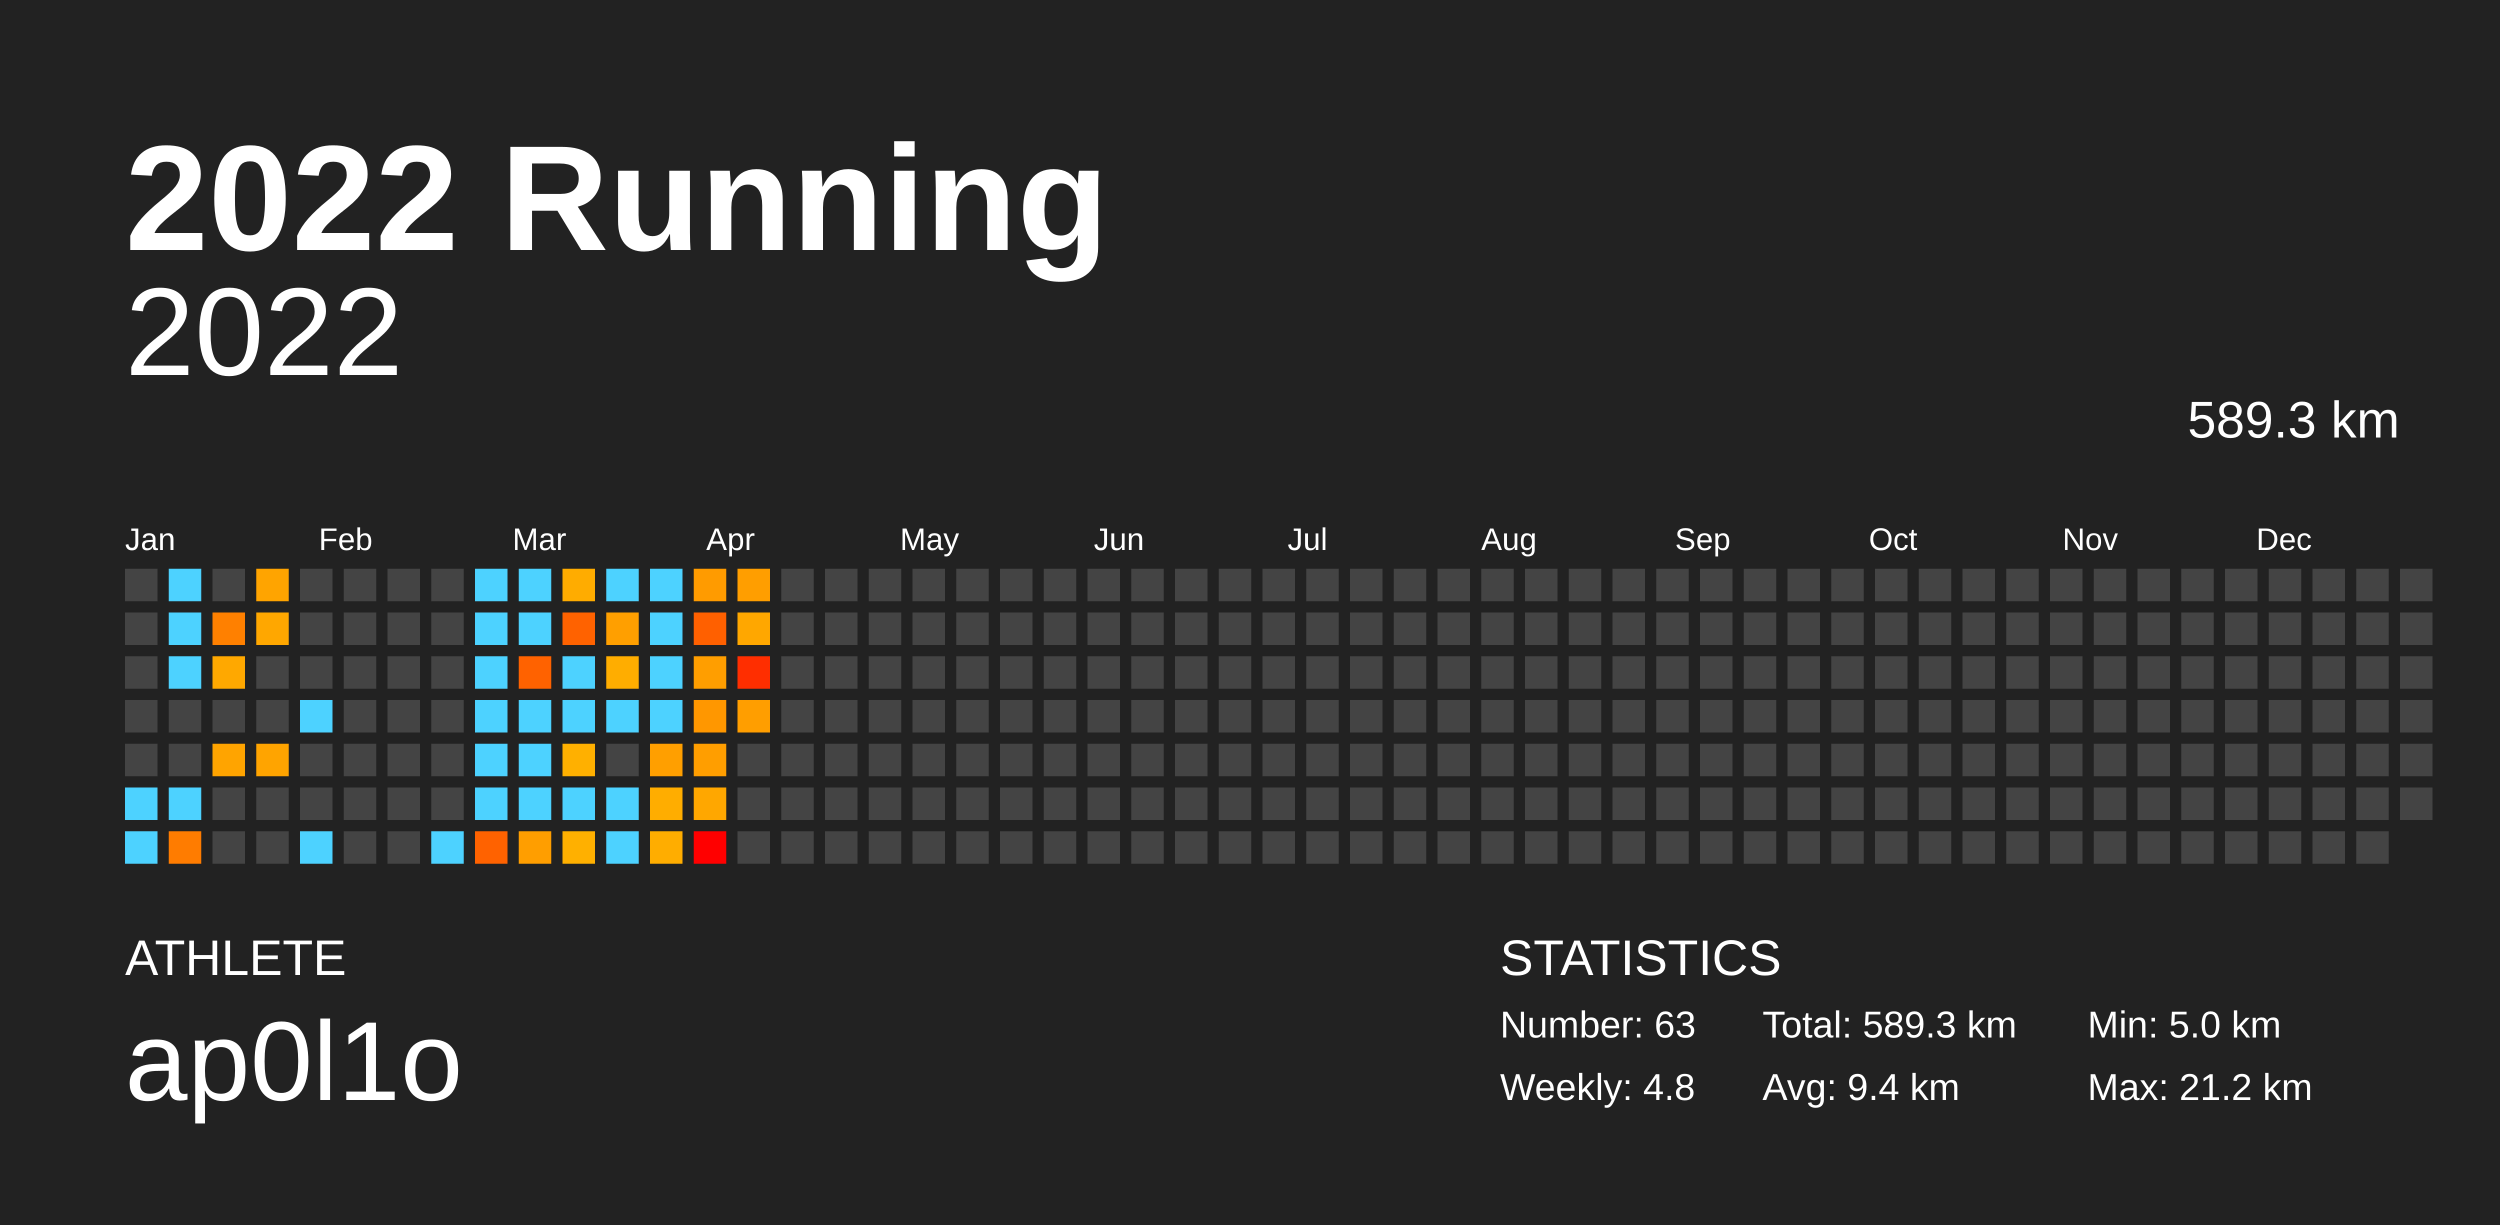
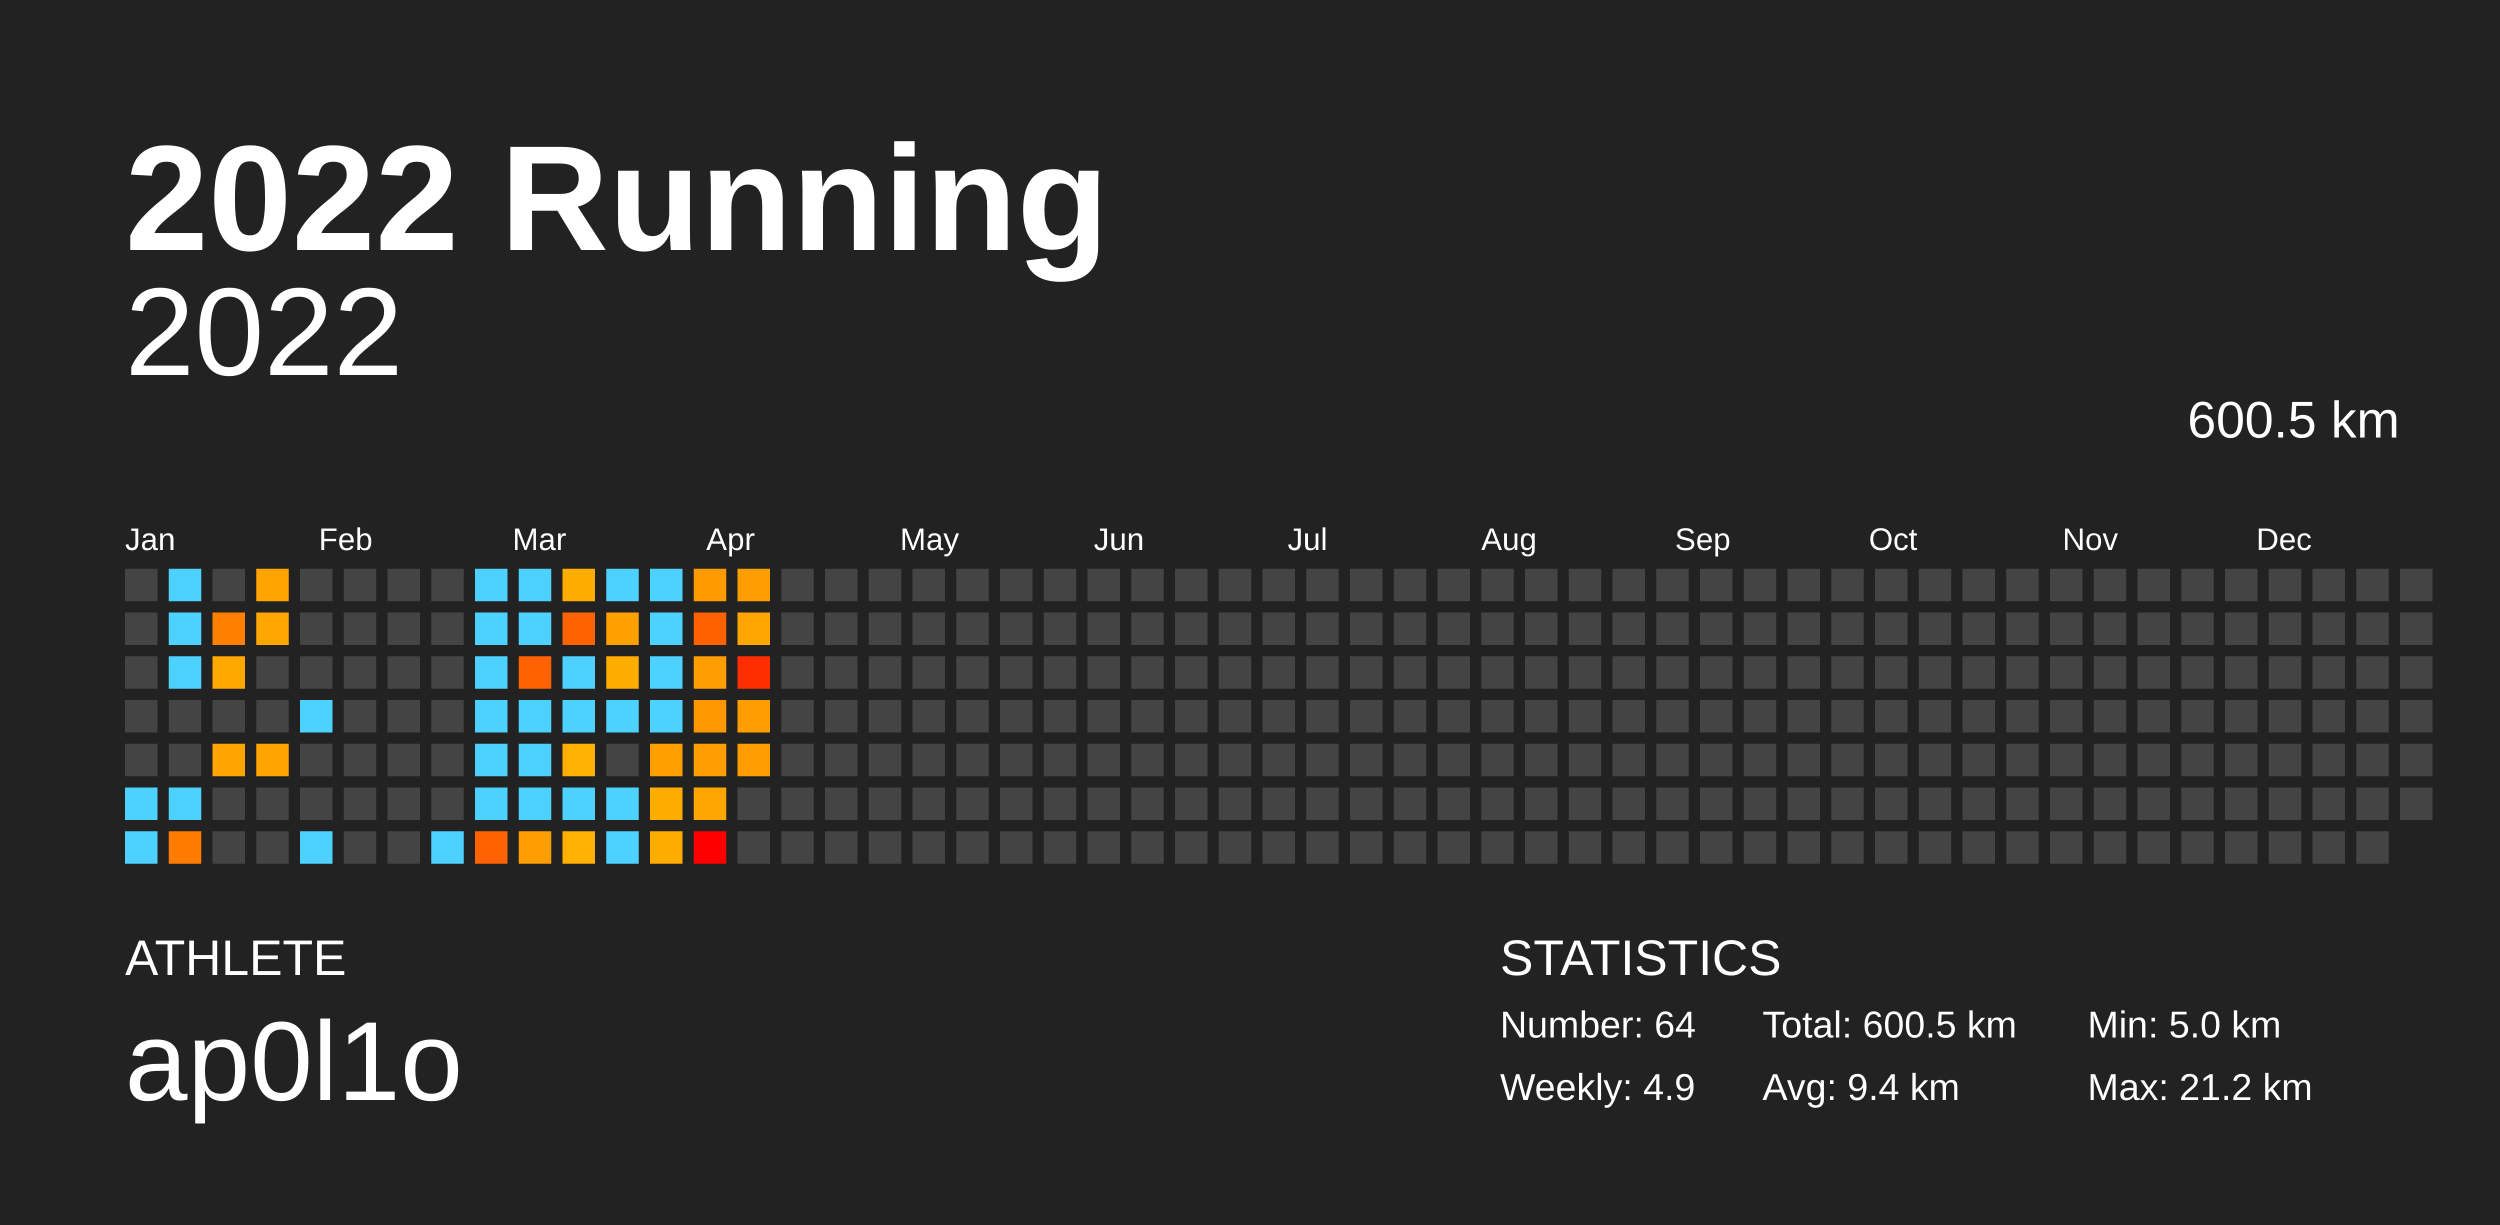
<svg xmlns="http://www.w3.org/2000/svg" baseProfile="full" height="98mm" version="1.1" viewBox="0,0,200,98" width="200mm">
  <defs />
  <rect fill="#222222" height="98" width="200" x="0" y="0" />
  <text fill="#FFFFFF" style="font-size:12px; font-family:Arial; font-weight:bold;" x="10" y="20">2022 Running</text>
  <text fill="#FFFFFF" style="font-size:4px; font-family:Arial" x="10" y="78">ATHLETE</text>
  <text fill="#FFFFFF" style="font-size:9px; font-family:Arial" x="10" y="88">ap0l1o</text>
  <text fill="#FFFFFF" style="font-size:4px; font-family:Arial" x="120" y="78">STATISTICS</text>
-   <text fill="#FFFFFF" style="font-size:3px; font-family:Arial" x="120" y="83">Number: 63</text>
-   <text fill="#FFFFFF" style="font-size:3px; font-family:Arial" x="120" y="88">Weekly: 4.8</text>
-   <text fill="#FFFFFF" style="font-size:3px; font-family:Arial" x="141" y="83">Total: 589.3 km</text>
+   <text fill="#FFFFFF" style="font-size:3px; font-family:Arial" x="120" y="83">Number: 64</text>
+   <text fill="#FFFFFF" style="font-size:3px; font-family:Arial" x="120" y="88">Weekly: 4.9</text>
+   <text fill="#FFFFFF" style="font-size:3px; font-family:Arial" x="141" y="83">Total: 600.5 km</text>
  <text fill="#FFFFFF" style="font-size:3px; font-family:Arial" x="141" y="88">Avg: 9.4 km</text>
  <text fill="#FFFFFF" style="font-size:3px; font-family:Arial" x="167" y="83">Min: 5.0 km</text>
  <text fill="#FFFFFF" style="font-size:3px; font-family:Arial" x="167" y="88">Max: 21.2 km</text>
  <text alignment-baseline="hanging" fill="#FFFFFF" style="font-size:10.0px; font-family:Arial;" x="10" y="30">2022</text>
-   <text alignment-baseline="hanging" fill="#FFFFFF" style="font-size:4.125px; font-family:Arial;" x="175" y="35">589.3 km</text>
+   <text alignment-baseline="hanging" fill="#FFFFFF" style="font-size:4.125px; font-family:Arial;" x="175" y="35">600.5 km</text>
  <text fill="#FFFFFF" style="font-size:2.5px; font-family:Arial" x="10.0" y="44">Jan</text>
  <text fill="#FFFFFF" style="font-size:2.5px; font-family:Arial" x="25.5" y="44">Feb</text>
  <text fill="#FFFFFF" style="font-size:2.5px; font-family:Arial" x="41.0" y="44">Mar</text>
  <text fill="#FFFFFF" style="font-size:2.5px; font-family:Arial" x="56.5" y="44">Apr</text>
  <text fill="#FFFFFF" style="font-size:2.5px; font-family:Arial" x="72.0" y="44">May</text>
  <text fill="#FFFFFF" style="font-size:2.5px; font-family:Arial" x="87.5" y="44">Jun</text>
  <text fill="#FFFFFF" style="font-size:2.5px; font-family:Arial" x="103.0" y="44">Jul</text>
  <text fill="#FFFFFF" style="font-size:2.5px; font-family:Arial" x="118.5" y="44">Aug</text>
  <text fill="#FFFFFF" style="font-size:2.5px; font-family:Arial" x="134.0" y="44">Sep</text>
  <text fill="#FFFFFF" style="font-size:2.5px; font-family:Arial" x="149.5" y="44">Oct</text>
  <text fill="#FFFFFF" style="font-size:2.5px; font-family:Arial" x="165.0" y="44">Nov</text>
  <text fill="#FFFFFF" style="font-size:2.5px; font-family:Arial" x="180.5" y="44">Dec</text>
  <rect fill="#444444" height="2.6" width="2.6" x="10.0" y="45.5" />
  <rect fill="#444444" height="2.6" width="2.6" x="10.0" y="49.0" />
  <rect fill="#444444" height="2.6" width="2.6" x="10.0" y="52.5" />
  <rect fill="#444444" height="2.6" width="2.6" x="10.0" y="56.0" />
  <rect fill="#444444" height="2.6" width="2.6" x="10.0" y="59.5" />
  <rect fill="#4dd2ff" height="2.6" width="2.6" x="10.0" y="63.0" />
  <rect fill="#4dd2ff" height="2.6" width="2.6" x="10.0" y="66.5" />
  <rect fill="#4dd2ff" height="2.6" width="2.6" x="13.5" y="45.5" />
  <rect fill="#4dd2ff" height="2.6" width="2.6" x="13.5" y="49.0" />
  <rect fill="#4dd2ff" height="2.6" width="2.6" x="13.5" y="52.5" />
  <rect fill="#444444" height="2.6" width="2.6" x="13.5" y="56.0" />
  <rect fill="#444444" height="2.6" width="2.6" x="13.5" y="59.5" />
  <rect fill="#4dd2ff" height="2.6" width="2.6" x="13.5" y="63.0" />
  <rect fill="#ff7c00" height="2.6" width="2.6" x="13.5" y="66.5" />
  <rect fill="#444444" height="2.6" width="2.6" x="17.0" y="45.5" />
  <rect fill="#ff8000" height="2.6" width="2.6" x="17.0" y="49.0" />
  <rect fill="#ffa800" height="2.6" width="2.6" x="17.0" y="52.5" />
  <rect fill="#444444" height="2.6" width="2.6" x="17.0" y="56.0" />
  <rect fill="#ffa400" height="2.6" width="2.6" x="17.0" y="59.5" />
  <rect fill="#444444" height="2.6" width="2.6" x="17.0" y="63.0" />
  <rect fill="#444444" height="2.6" width="2.6" x="17.0" y="66.5" />
  <rect fill="#ffa400" height="2.6" width="2.6" x="20.5" y="45.5" />
  <rect fill="#ffa700" height="2.6" width="2.6" x="20.5" y="49.0" />
  <rect fill="#444444" height="2.6" width="2.6" x="20.5" y="52.5" />
  <rect fill="#444444" height="2.6" width="2.6" x="20.5" y="56.0" />
  <rect fill="#ffa400" height="2.6" width="2.6" x="20.5" y="59.5" />
  <rect fill="#444444" height="2.6" width="2.6" x="20.5" y="63.0" />
  <rect fill="#444444" height="2.6" width="2.6" x="20.5" y="66.5" />
  <rect fill="#444444" height="2.6" width="2.6" x="24.0" y="45.5" />
  <rect fill="#444444" height="2.6" width="2.6" x="24.0" y="49.0" />
  <rect fill="#444444" height="2.6" width="2.6" x="24.0" y="52.5" />
  <rect fill="#4dd2ff" height="2.6" width="2.6" x="24.0" y="56.0" />
  <rect fill="#444444" height="2.6" width="2.6" x="24.0" y="59.5" />
  <rect fill="#444444" height="2.6" width="2.6" x="24.0" y="63.0" />
  <rect fill="#4dd2ff" height="2.6" width="2.6" x="24.0" y="66.5" />
  <rect fill="#444444" height="2.6" width="2.6" x="27.5" y="45.5" />
  <rect fill="#444444" height="2.6" width="2.6" x="27.5" y="49.0" />
  <rect fill="#444444" height="2.6" width="2.6" x="27.5" y="52.5" />
  <rect fill="#444444" height="2.6" width="2.6" x="27.5" y="56.0" />
  <rect fill="#444444" height="2.6" width="2.6" x="27.5" y="59.5" />
  <rect fill="#444444" height="2.6" width="2.6" x="27.5" y="63.0" />
  <rect fill="#444444" height="2.6" width="2.6" x="27.5" y="66.5" />
  <rect fill="#444444" height="2.6" width="2.6" x="31.0" y="45.5" />
  <rect fill="#444444" height="2.6" width="2.6" x="31.0" y="49.0" />
  <rect fill="#444444" height="2.6" width="2.6" x="31.0" y="52.5" />
  <rect fill="#444444" height="2.6" width="2.6" x="31.0" y="56.0" />
  <rect fill="#444444" height="2.6" width="2.6" x="31.0" y="59.5" />
  <rect fill="#444444" height="2.6" width="2.6" x="31.0" y="63.0" />
  <rect fill="#444444" height="2.6" width="2.6" x="31.0" y="66.5" />
  <rect fill="#444444" height="2.6" width="2.6" x="34.5" y="45.5" />
  <rect fill="#444444" height="2.6" width="2.6" x="34.5" y="49.0" />
  <rect fill="#444444" height="2.6" width="2.6" x="34.5" y="52.5" />
  <rect fill="#444444" height="2.6" width="2.6" x="34.5" y="56.0" />
  <rect fill="#444444" height="2.6" width="2.6" x="34.5" y="59.5" />
  <rect fill="#444444" height="2.6" width="2.6" x="34.5" y="63.0" />
  <rect fill="#4dd2ff" height="2.6" width="2.6" x="34.5" y="66.5" />
  <rect fill="#4dd2ff" height="2.6" width="2.6" x="38.0" y="45.5" />
  <rect fill="#4dd2ff" height="2.6" width="2.6" x="38.0" y="49.0" />
  <rect fill="#4dd2ff" height="2.6" width="2.6" x="38.0" y="52.5" />
  <rect fill="#4dd2ff" height="2.6" width="2.6" x="38.0" y="56.0" />
  <rect fill="#4dd2ff" height="2.6" width="2.6" x="38.0" y="59.5" />
  <rect fill="#4dd2ff" height="2.6" width="2.6" x="38.0" y="63.0" />
  <rect fill="#ff6200" height="2.6" width="2.6" x="38.0" y="66.5" />
  <rect fill="#4dd2ff" height="2.6" width="2.6" x="41.5" y="45.5" />
  <rect fill="#4dd2ff" height="2.6" width="2.6" x="41.5" y="49.0" />
  <rect fill="#ff6200" height="2.6" width="2.6" x="41.5" y="52.5" />
  <rect fill="#4dd2ff" height="2.6" width="2.6" x="41.5" y="56.0" />
  <rect fill="#4dd2ff" height="2.6" width="2.6" x="41.5" y="59.5" />
  <rect fill="#4dd2ff" height="2.6" width="2.6" x="41.5" y="63.0" />
  <rect fill="#ff9e00" height="2.6" width="2.6" x="41.5" y="66.5" />
  <rect fill="#ffac00" height="2.6" width="2.6" x="45.0" y="45.5" />
  <rect fill="#ff6200" height="2.6" width="2.6" x="45.0" y="49.0" />
  <rect fill="#4dd2ff" height="2.6" width="2.6" x="45.0" y="52.5" />
  <rect fill="#4dd2ff" height="2.6" width="2.6" x="45.0" y="56.0" />
  <rect fill="#ffb000" height="2.6" width="2.6" x="45.0" y="59.5" />
  <rect fill="#4dd2ff" height="2.6" width="2.6" x="45.0" y="63.0" />
  <rect fill="#ffb000" height="2.6" width="2.6" x="45.0" y="66.5" />
  <rect fill="#4dd2ff" height="2.6" width="2.6" x="48.5" y="45.5" />
  <rect fill="#ff9f00" height="2.6" width="2.6" x="48.5" y="49.0" />
  <rect fill="#ffad00" height="2.6" width="2.6" x="48.5" y="52.5" />
  <rect fill="#4dd2ff" height="2.6" width="2.6" x="48.5" y="56.0" />
  <rect fill="#444444" height="2.6" width="2.6" x="48.5" y="59.5" />
  <rect fill="#4dd2ff" height="2.6" width="2.6" x="48.5" y="63.0" />
  <rect fill="#4dd2ff" height="2.6" width="2.6" x="48.5" y="66.5" />
  <rect fill="#4dd2ff" height="2.6" width="2.6" x="52.0" y="45.5" />
  <rect fill="#4dd2ff" height="2.6" width="2.6" x="52.0" y="49.0" />
  <rect fill="#4dd2ff" height="2.6" width="2.6" x="52.0" y="52.5" />
  <rect fill="#4dd2ff" height="2.6" width="2.6" x="52.0" y="56.0" />
  <rect fill="#ff9f00" height="2.6" width="2.6" x="52.0" y="59.5" />
  <rect fill="#ffad00" height="2.6" width="2.6" x="52.0" y="63.0" />
  <rect fill="#ffad00" height="2.6" width="2.6" x="52.0" y="66.5" />
  <rect fill="#ff9b00" height="2.6" width="2.6" x="55.5" y="45.5" />
  <rect fill="#ff6000" height="2.6" width="2.6" x="55.5" y="49.0" />
  <rect fill="#ff9e00" height="2.6" width="2.6" x="55.5" y="52.5" />
  <rect fill="#ff9700" height="2.6" width="2.6" x="55.5" y="56.0" />
  <rect fill="#ff9e00" height="2.6" width="2.6" x="55.5" y="59.5" />
  <rect fill="#ffa700" height="2.6" width="2.6" x="55.5" y="63.0" />
  <rect fill="red" height="2.6" width="2.6" x="55.5" y="66.5" />
  <rect fill="#ff9e00" height="2.6" width="2.6" x="59.0" y="45.5" />
  <rect fill="#ffa700" height="2.6" width="2.6" x="59.0" y="49.0" />
  <rect fill="#ff2e00" height="2.6" width="2.6" x="59.0" y="52.5" />
  <rect fill="#ff9e00" height="2.6" width="2.6" x="59.0" y="56.0" />
-   <rect fill="#444444" height="2.6" width="2.6" x="59.0" y="59.5" />
+   <rect fill="#ff9d00" height="2.6" width="2.6" x="59.0" y="59.5" />
  <rect fill="#444444" height="2.6" width="2.6" x="59.0" y="63.0" />
  <rect fill="#444444" height="2.6" width="2.6" x="59.0" y="66.5" />
  <rect fill="#444444" height="2.6" width="2.6" x="62.5" y="45.5" />
  <rect fill="#444444" height="2.6" width="2.6" x="62.5" y="49.0" />
  <rect fill="#444444" height="2.6" width="2.6" x="62.5" y="52.5" />
  <rect fill="#444444" height="2.6" width="2.6" x="62.5" y="56.0" />
  <rect fill="#444444" height="2.6" width="2.6" x="62.5" y="59.5" />
  <rect fill="#444444" height="2.6" width="2.6" x="62.5" y="63.0" />
  <rect fill="#444444" height="2.6" width="2.6" x="62.5" y="66.5" />
  <rect fill="#444444" height="2.6" width="2.6" x="66.0" y="45.5" />
  <rect fill="#444444" height="2.6" width="2.6" x="66.0" y="49.0" />
  <rect fill="#444444" height="2.6" width="2.6" x="66.0" y="52.5" />
  <rect fill="#444444" height="2.6" width="2.6" x="66.0" y="56.0" />
  <rect fill="#444444" height="2.6" width="2.6" x="66.0" y="59.5" />
  <rect fill="#444444" height="2.6" width="2.6" x="66.0" y="63.0" />
  <rect fill="#444444" height="2.6" width="2.6" x="66.0" y="66.5" />
  <rect fill="#444444" height="2.6" width="2.6" x="69.5" y="45.5" />
  <rect fill="#444444" height="2.6" width="2.6" x="69.5" y="49.0" />
  <rect fill="#444444" height="2.6" width="2.6" x="69.5" y="52.5" />
  <rect fill="#444444" height="2.6" width="2.6" x="69.5" y="56.0" />
  <rect fill="#444444" height="2.6" width="2.6" x="69.5" y="59.5" />
  <rect fill="#444444" height="2.6" width="2.6" x="69.5" y="63.0" />
  <rect fill="#444444" height="2.6" width="2.6" x="69.5" y="66.5" />
  <rect fill="#444444" height="2.6" width="2.6" x="73.0" y="45.5" />
  <rect fill="#444444" height="2.6" width="2.6" x="73.0" y="49.0" />
  <rect fill="#444444" height="2.6" width="2.6" x="73.0" y="52.5" />
  <rect fill="#444444" height="2.6" width="2.6" x="73.0" y="56.0" />
  <rect fill="#444444" height="2.6" width="2.6" x="73.0" y="59.5" />
  <rect fill="#444444" height="2.6" width="2.6" x="73.0" y="63.0" />
  <rect fill="#444444" height="2.6" width="2.6" x="73.0" y="66.5" />
  <rect fill="#444444" height="2.6" width="2.6" x="76.5" y="45.5" />
  <rect fill="#444444" height="2.6" width="2.6" x="76.5" y="49.0" />
  <rect fill="#444444" height="2.6" width="2.6" x="76.5" y="52.5" />
  <rect fill="#444444" height="2.6" width="2.6" x="76.5" y="56.0" />
  <rect fill="#444444" height="2.6" width="2.6" x="76.5" y="59.5" />
  <rect fill="#444444" height="2.6" width="2.6" x="76.5" y="63.0" />
  <rect fill="#444444" height="2.6" width="2.6" x="76.5" y="66.5" />
  <rect fill="#444444" height="2.6" width="2.6" x="80.0" y="45.5" />
  <rect fill="#444444" height="2.6" width="2.6" x="80.0" y="49.0" />
  <rect fill="#444444" height="2.6" width="2.6" x="80.0" y="52.5" />
  <rect fill="#444444" height="2.6" width="2.6" x="80.0" y="56.0" />
  <rect fill="#444444" height="2.6" width="2.6" x="80.0" y="59.5" />
  <rect fill="#444444" height="2.6" width="2.6" x="80.0" y="63.0" />
  <rect fill="#444444" height="2.6" width="2.6" x="80.0" y="66.5" />
  <rect fill="#444444" height="2.6" width="2.6" x="83.5" y="45.5" />
  <rect fill="#444444" height="2.6" width="2.6" x="83.5" y="49.0" />
  <rect fill="#444444" height="2.6" width="2.6" x="83.5" y="52.5" />
  <rect fill="#444444" height="2.6" width="2.6" x="83.5" y="56.0" />
  <rect fill="#444444" height="2.6" width="2.6" x="83.5" y="59.5" />
  <rect fill="#444444" height="2.6" width="2.6" x="83.5" y="63.0" />
  <rect fill="#444444" height="2.6" width="2.6" x="83.5" y="66.5" />
  <rect fill="#444444" height="2.6" width="2.6" x="87.0" y="45.5" />
  <rect fill="#444444" height="2.6" width="2.6" x="87.0" y="49.0" />
  <rect fill="#444444" height="2.6" width="2.6" x="87.0" y="52.5" />
  <rect fill="#444444" height="2.6" width="2.6" x="87.0" y="56.0" />
  <rect fill="#444444" height="2.6" width="2.6" x="87.0" y="59.5" />
  <rect fill="#444444" height="2.6" width="2.6" x="87.0" y="63.0" />
  <rect fill="#444444" height="2.6" width="2.6" x="87.0" y="66.5" />
  <rect fill="#444444" height="2.6" width="2.6" x="90.5" y="45.5" />
  <rect fill="#444444" height="2.6" width="2.6" x="90.5" y="49.0" />
  <rect fill="#444444" height="2.6" width="2.6" x="90.5" y="52.5" />
  <rect fill="#444444" height="2.6" width="2.6" x="90.5" y="56.0" />
  <rect fill="#444444" height="2.6" width="2.6" x="90.5" y="59.5" />
  <rect fill="#444444" height="2.6" width="2.6" x="90.5" y="63.0" />
  <rect fill="#444444" height="2.6" width="2.6" x="90.5" y="66.5" />
  <rect fill="#444444" height="2.6" width="2.6" x="94.0" y="45.5" />
  <rect fill="#444444" height="2.6" width="2.6" x="94.0" y="49.0" />
  <rect fill="#444444" height="2.6" width="2.6" x="94.0" y="52.5" />
  <rect fill="#444444" height="2.6" width="2.6" x="94.0" y="56.0" />
  <rect fill="#444444" height="2.6" width="2.6" x="94.0" y="59.5" />
  <rect fill="#444444" height="2.6" width="2.6" x="94.0" y="63.0" />
  <rect fill="#444444" height="2.6" width="2.6" x="94.0" y="66.5" />
  <rect fill="#444444" height="2.6" width="2.6" x="97.5" y="45.5" />
  <rect fill="#444444" height="2.6" width="2.6" x="97.5" y="49.0" />
  <rect fill="#444444" height="2.6" width="2.6" x="97.5" y="52.5" />
  <rect fill="#444444" height="2.6" width="2.6" x="97.5" y="56.0" />
  <rect fill="#444444" height="2.6" width="2.6" x="97.5" y="59.5" />
  <rect fill="#444444" height="2.6" width="2.6" x="97.5" y="63.0" />
  <rect fill="#444444" height="2.6" width="2.6" x="97.5" y="66.5" />
  <rect fill="#444444" height="2.6" width="2.6" x="101.0" y="45.5" />
  <rect fill="#444444" height="2.6" width="2.6" x="101.0" y="49.0" />
  <rect fill="#444444" height="2.6" width="2.6" x="101.0" y="52.5" />
  <rect fill="#444444" height="2.6" width="2.6" x="101.0" y="56.0" />
  <rect fill="#444444" height="2.6" width="2.6" x="101.0" y="59.5" />
  <rect fill="#444444" height="2.6" width="2.6" x="101.0" y="63.0" />
  <rect fill="#444444" height="2.6" width="2.6" x="101.0" y="66.5" />
  <rect fill="#444444" height="2.6" width="2.6" x="104.5" y="45.5" />
  <rect fill="#444444" height="2.6" width="2.6" x="104.5" y="49.0" />
  <rect fill="#444444" height="2.6" width="2.6" x="104.5" y="52.5" />
  <rect fill="#444444" height="2.6" width="2.6" x="104.5" y="56.0" />
  <rect fill="#444444" height="2.6" width="2.6" x="104.5" y="59.5" />
  <rect fill="#444444" height="2.6" width="2.6" x="104.5" y="63.0" />
  <rect fill="#444444" height="2.6" width="2.6" x="104.5" y="66.5" />
  <rect fill="#444444" height="2.6" width="2.6" x="108.0" y="45.5" />
  <rect fill="#444444" height="2.6" width="2.6" x="108.0" y="49.0" />
  <rect fill="#444444" height="2.6" width="2.6" x="108.0" y="52.5" />
  <rect fill="#444444" height="2.6" width="2.6" x="108.0" y="56.0" />
  <rect fill="#444444" height="2.6" width="2.6" x="108.0" y="59.5" />
  <rect fill="#444444" height="2.6" width="2.6" x="108.0" y="63.0" />
  <rect fill="#444444" height="2.6" width="2.6" x="108.0" y="66.5" />
  <rect fill="#444444" height="2.6" width="2.6" x="111.5" y="45.5" />
  <rect fill="#444444" height="2.6" width="2.6" x="111.5" y="49.0" />
  <rect fill="#444444" height="2.6" width="2.6" x="111.5" y="52.5" />
  <rect fill="#444444" height="2.6" width="2.6" x="111.5" y="56.0" />
  <rect fill="#444444" height="2.6" width="2.6" x="111.5" y="59.5" />
  <rect fill="#444444" height="2.6" width="2.6" x="111.5" y="63.0" />
  <rect fill="#444444" height="2.6" width="2.6" x="111.5" y="66.5" />
  <rect fill="#444444" height="2.6" width="2.6" x="115.0" y="45.5" />
  <rect fill="#444444" height="2.6" width="2.6" x="115.0" y="49.0" />
  <rect fill="#444444" height="2.6" width="2.6" x="115.0" y="52.5" />
  <rect fill="#444444" height="2.6" width="2.6" x="115.0" y="56.0" />
  <rect fill="#444444" height="2.6" width="2.6" x="115.0" y="59.5" />
  <rect fill="#444444" height="2.6" width="2.6" x="115.0" y="63.0" />
  <rect fill="#444444" height="2.6" width="2.6" x="115.0" y="66.5" />
  <rect fill="#444444" height="2.6" width="2.6" x="118.5" y="45.5" />
  <rect fill="#444444" height="2.6" width="2.6" x="118.5" y="49.0" />
  <rect fill="#444444" height="2.6" width="2.6" x="118.5" y="52.5" />
  <rect fill="#444444" height="2.6" width="2.6" x="118.5" y="56.0" />
  <rect fill="#444444" height="2.6" width="2.6" x="118.5" y="59.5" />
  <rect fill="#444444" height="2.6" width="2.6" x="118.5" y="63.0" />
  <rect fill="#444444" height="2.6" width="2.6" x="118.5" y="66.5" />
  <rect fill="#444444" height="2.6" width="2.6" x="122.0" y="45.5" />
  <rect fill="#444444" height="2.6" width="2.6" x="122.0" y="49.0" />
  <rect fill="#444444" height="2.6" width="2.6" x="122.0" y="52.5" />
  <rect fill="#444444" height="2.6" width="2.6" x="122.0" y="56.0" />
  <rect fill="#444444" height="2.6" width="2.6" x="122.0" y="59.5" />
  <rect fill="#444444" height="2.6" width="2.6" x="122.0" y="63.0" />
  <rect fill="#444444" height="2.6" width="2.6" x="122.0" y="66.5" />
  <rect fill="#444444" height="2.6" width="2.6" x="125.5" y="45.5" />
  <rect fill="#444444" height="2.6" width="2.6" x="125.5" y="49.0" />
  <rect fill="#444444" height="2.6" width="2.6" x="125.5" y="52.5" />
  <rect fill="#444444" height="2.6" width="2.6" x="125.5" y="56.0" />
  <rect fill="#444444" height="2.6" width="2.6" x="125.5" y="59.5" />
  <rect fill="#444444" height="2.6" width="2.6" x="125.5" y="63.0" />
  <rect fill="#444444" height="2.6" width="2.6" x="125.5" y="66.5" />
  <rect fill="#444444" height="2.6" width="2.6" x="129.0" y="45.5" />
  <rect fill="#444444" height="2.6" width="2.6" x="129.0" y="49.0" />
  <rect fill="#444444" height="2.6" width="2.6" x="129.0" y="52.5" />
  <rect fill="#444444" height="2.6" width="2.6" x="129.0" y="56.0" />
  <rect fill="#444444" height="2.6" width="2.6" x="129.0" y="59.5" />
  <rect fill="#444444" height="2.6" width="2.6" x="129.0" y="63.0" />
  <rect fill="#444444" height="2.6" width="2.6" x="129.0" y="66.5" />
  <rect fill="#444444" height="2.6" width="2.6" x="132.5" y="45.5" />
  <rect fill="#444444" height="2.6" width="2.6" x="132.5" y="49.0" />
  <rect fill="#444444" height="2.6" width="2.6" x="132.5" y="52.5" />
  <rect fill="#444444" height="2.6" width="2.6" x="132.5" y="56.0" />
  <rect fill="#444444" height="2.6" width="2.6" x="132.5" y="59.5" />
  <rect fill="#444444" height="2.6" width="2.6" x="132.5" y="63.0" />
  <rect fill="#444444" height="2.6" width="2.6" x="132.5" y="66.5" />
  <rect fill="#444444" height="2.6" width="2.6" x="136.0" y="45.5" />
  <rect fill="#444444" height="2.6" width="2.6" x="136.0" y="49.0" />
  <rect fill="#444444" height="2.6" width="2.6" x="136.0" y="52.5" />
  <rect fill="#444444" height="2.6" width="2.6" x="136.0" y="56.0" />
  <rect fill="#444444" height="2.6" width="2.6" x="136.0" y="59.5" />
  <rect fill="#444444" height="2.6" width="2.6" x="136.0" y="63.0" />
  <rect fill="#444444" height="2.6" width="2.6" x="136.0" y="66.5" />
  <rect fill="#444444" height="2.6" width="2.6" x="139.5" y="45.5" />
  <rect fill="#444444" height="2.6" width="2.6" x="139.5" y="49.0" />
  <rect fill="#444444" height="2.6" width="2.6" x="139.5" y="52.5" />
  <rect fill="#444444" height="2.6" width="2.6" x="139.5" y="56.0" />
  <rect fill="#444444" height="2.6" width="2.6" x="139.5" y="59.5" />
  <rect fill="#444444" height="2.6" width="2.6" x="139.5" y="63.0" />
  <rect fill="#444444" height="2.6" width="2.6" x="139.5" y="66.5" />
  <rect fill="#444444" height="2.6" width="2.6" x="143.0" y="45.5" />
  <rect fill="#444444" height="2.6" width="2.6" x="143.0" y="49.0" />
  <rect fill="#444444" height="2.6" width="2.6" x="143.0" y="52.5" />
  <rect fill="#444444" height="2.6" width="2.6" x="143.0" y="56.0" />
  <rect fill="#444444" height="2.6" width="2.6" x="143.0" y="59.5" />
  <rect fill="#444444" height="2.6" width="2.6" x="143.0" y="63.0" />
  <rect fill="#444444" height="2.6" width="2.6" x="143.0" y="66.5" />
  <rect fill="#444444" height="2.6" width="2.6" x="146.5" y="45.5" />
  <rect fill="#444444" height="2.6" width="2.6" x="146.5" y="49.0" />
  <rect fill="#444444" height="2.6" width="2.6" x="146.5" y="52.5" />
  <rect fill="#444444" height="2.6" width="2.6" x="146.5" y="56.0" />
  <rect fill="#444444" height="2.6" width="2.6" x="146.5" y="59.5" />
  <rect fill="#444444" height="2.6" width="2.6" x="146.5" y="63.0" />
  <rect fill="#444444" height="2.6" width="2.6" x="146.5" y="66.5" />
  <rect fill="#444444" height="2.6" width="2.6" x="150.0" y="45.5" />
  <rect fill="#444444" height="2.6" width="2.6" x="150.0" y="49.0" />
  <rect fill="#444444" height="2.6" width="2.6" x="150.0" y="52.5" />
  <rect fill="#444444" height="2.6" width="2.6" x="150.0" y="56.0" />
  <rect fill="#444444" height="2.6" width="2.6" x="150.0" y="59.5" />
  <rect fill="#444444" height="2.6" width="2.6" x="150.0" y="63.0" />
  <rect fill="#444444" height="2.6" width="2.6" x="150.0" y="66.5" />
  <rect fill="#444444" height="2.6" width="2.6" x="153.5" y="45.5" />
  <rect fill="#444444" height="2.6" width="2.6" x="153.5" y="49.0" />
  <rect fill="#444444" height="2.6" width="2.6" x="153.5" y="52.5" />
  <rect fill="#444444" height="2.6" width="2.6" x="153.5" y="56.0" />
  <rect fill="#444444" height="2.6" width="2.6" x="153.5" y="59.5" />
  <rect fill="#444444" height="2.6" width="2.6" x="153.5" y="63.0" />
  <rect fill="#444444" height="2.6" width="2.6" x="153.5" y="66.5" />
  <rect fill="#444444" height="2.6" width="2.6" x="157.0" y="45.5" />
  <rect fill="#444444" height="2.6" width="2.6" x="157.0" y="49.0" />
  <rect fill="#444444" height="2.6" width="2.6" x="157.0" y="52.5" />
  <rect fill="#444444" height="2.6" width="2.6" x="157.0" y="56.0" />
  <rect fill="#444444" height="2.6" width="2.6" x="157.0" y="59.5" />
  <rect fill="#444444" height="2.6" width="2.6" x="157.0" y="63.0" />
  <rect fill="#444444" height="2.6" width="2.6" x="157.0" y="66.5" />
  <rect fill="#444444" height="2.6" width="2.6" x="160.5" y="45.5" />
  <rect fill="#444444" height="2.6" width="2.6" x="160.5" y="49.0" />
  <rect fill="#444444" height="2.6" width="2.6" x="160.5" y="52.5" />
  <rect fill="#444444" height="2.6" width="2.6" x="160.5" y="56.0" />
  <rect fill="#444444" height="2.6" width="2.6" x="160.5" y="59.5" />
  <rect fill="#444444" height="2.6" width="2.6" x="160.5" y="63.0" />
  <rect fill="#444444" height="2.6" width="2.6" x="160.5" y="66.5" />
  <rect fill="#444444" height="2.6" width="2.6" x="164.0" y="45.5" />
  <rect fill="#444444" height="2.6" width="2.6" x="164.0" y="49.0" />
  <rect fill="#444444" height="2.6" width="2.6" x="164.0" y="52.5" />
  <rect fill="#444444" height="2.6" width="2.6" x="164.0" y="56.0" />
  <rect fill="#444444" height="2.6" width="2.6" x="164.0" y="59.5" />
  <rect fill="#444444" height="2.6" width="2.6" x="164.0" y="63.0" />
  <rect fill="#444444" height="2.6" width="2.6" x="164.0" y="66.5" />
  <rect fill="#444444" height="2.6" width="2.6" x="167.5" y="45.5" />
  <rect fill="#444444" height="2.6" width="2.6" x="167.5" y="49.0" />
  <rect fill="#444444" height="2.6" width="2.6" x="167.5" y="52.5" />
  <rect fill="#444444" height="2.6" width="2.6" x="167.5" y="56.0" />
  <rect fill="#444444" height="2.6" width="2.6" x="167.5" y="59.5" />
  <rect fill="#444444" height="2.6" width="2.6" x="167.5" y="63.0" />
  <rect fill="#444444" height="2.6" width="2.6" x="167.5" y="66.5" />
  <rect fill="#444444" height="2.6" width="2.6" x="171.0" y="45.5" />
  <rect fill="#444444" height="2.6" width="2.6" x="171.0" y="49.0" />
  <rect fill="#444444" height="2.6" width="2.6" x="171.0" y="52.5" />
  <rect fill="#444444" height="2.6" width="2.6" x="171.0" y="56.0" />
  <rect fill="#444444" height="2.6" width="2.6" x="171.0" y="59.5" />
  <rect fill="#444444" height="2.6" width="2.6" x="171.0" y="63.0" />
  <rect fill="#444444" height="2.6" width="2.6" x="171.0" y="66.5" />
  <rect fill="#444444" height="2.6" width="2.6" x="174.5" y="45.5" />
  <rect fill="#444444" height="2.6" width="2.6" x="174.5" y="49.0" />
  <rect fill="#444444" height="2.6" width="2.6" x="174.5" y="52.5" />
  <rect fill="#444444" height="2.6" width="2.6" x="174.5" y="56.0" />
  <rect fill="#444444" height="2.6" width="2.6" x="174.5" y="59.5" />
  <rect fill="#444444" height="2.6" width="2.6" x="174.5" y="63.0" />
  <rect fill="#444444" height="2.6" width="2.6" x="174.5" y="66.5" />
  <rect fill="#444444" height="2.6" width="2.6" x="178.0" y="45.5" />
  <rect fill="#444444" height="2.6" width="2.6" x="178.0" y="49.0" />
  <rect fill="#444444" height="2.6" width="2.6" x="178.0" y="52.5" />
  <rect fill="#444444" height="2.6" width="2.6" x="178.0" y="56.0" />
  <rect fill="#444444" height="2.6" width="2.6" x="178.0" y="59.5" />
  <rect fill="#444444" height="2.6" width="2.6" x="178.0" y="63.0" />
  <rect fill="#444444" height="2.6" width="2.6" x="178.0" y="66.5" />
  <rect fill="#444444" height="2.6" width="2.6" x="181.5" y="45.5" />
  <rect fill="#444444" height="2.6" width="2.6" x="181.5" y="49.0" />
  <rect fill="#444444" height="2.6" width="2.6" x="181.5" y="52.5" />
  <rect fill="#444444" height="2.6" width="2.6" x="181.5" y="56.0" />
  <rect fill="#444444" height="2.6" width="2.6" x="181.5" y="59.5" />
  <rect fill="#444444" height="2.6" width="2.6" x="181.5" y="63.0" />
  <rect fill="#444444" height="2.6" width="2.6" x="181.5" y="66.5" />
  <rect fill="#444444" height="2.6" width="2.6" x="185.0" y="45.5" />
  <rect fill="#444444" height="2.6" width="2.6" x="185.0" y="49.0" />
  <rect fill="#444444" height="2.6" width="2.6" x="185.0" y="52.5" />
  <rect fill="#444444" height="2.6" width="2.6" x="185.0" y="56.0" />
  <rect fill="#444444" height="2.6" width="2.6" x="185.0" y="59.5" />
  <rect fill="#444444" height="2.6" width="2.6" x="185.0" y="63.0" />
  <rect fill="#444444" height="2.6" width="2.6" x="185.0" y="66.5" />
  <rect fill="#444444" height="2.6" width="2.6" x="188.5" y="45.5" />
  <rect fill="#444444" height="2.6" width="2.6" x="188.5" y="49.0" />
  <rect fill="#444444" height="2.6" width="2.6" x="188.5" y="52.5" />
  <rect fill="#444444" height="2.6" width="2.6" x="188.5" y="56.0" />
  <rect fill="#444444" height="2.6" width="2.6" x="188.5" y="59.5" />
  <rect fill="#444444" height="2.6" width="2.6" x="188.5" y="63.0" />
  <rect fill="#444444" height="2.6" width="2.6" x="188.5" y="66.5" />
  <rect fill="#444444" height="2.6" width="2.6" x="192.0" y="45.5" />
  <rect fill="#444444" height="2.6" width="2.6" x="192.0" y="49.0" />
  <rect fill="#444444" height="2.6" width="2.6" x="192.0" y="52.5" />
  <rect fill="#444444" height="2.6" width="2.6" x="192.0" y="56.0" />
  <rect fill="#444444" height="2.6" width="2.6" x="192.0" y="59.5" />
  <rect fill="#444444" height="2.6" width="2.6" x="192.0" y="63.0" />
</svg>
